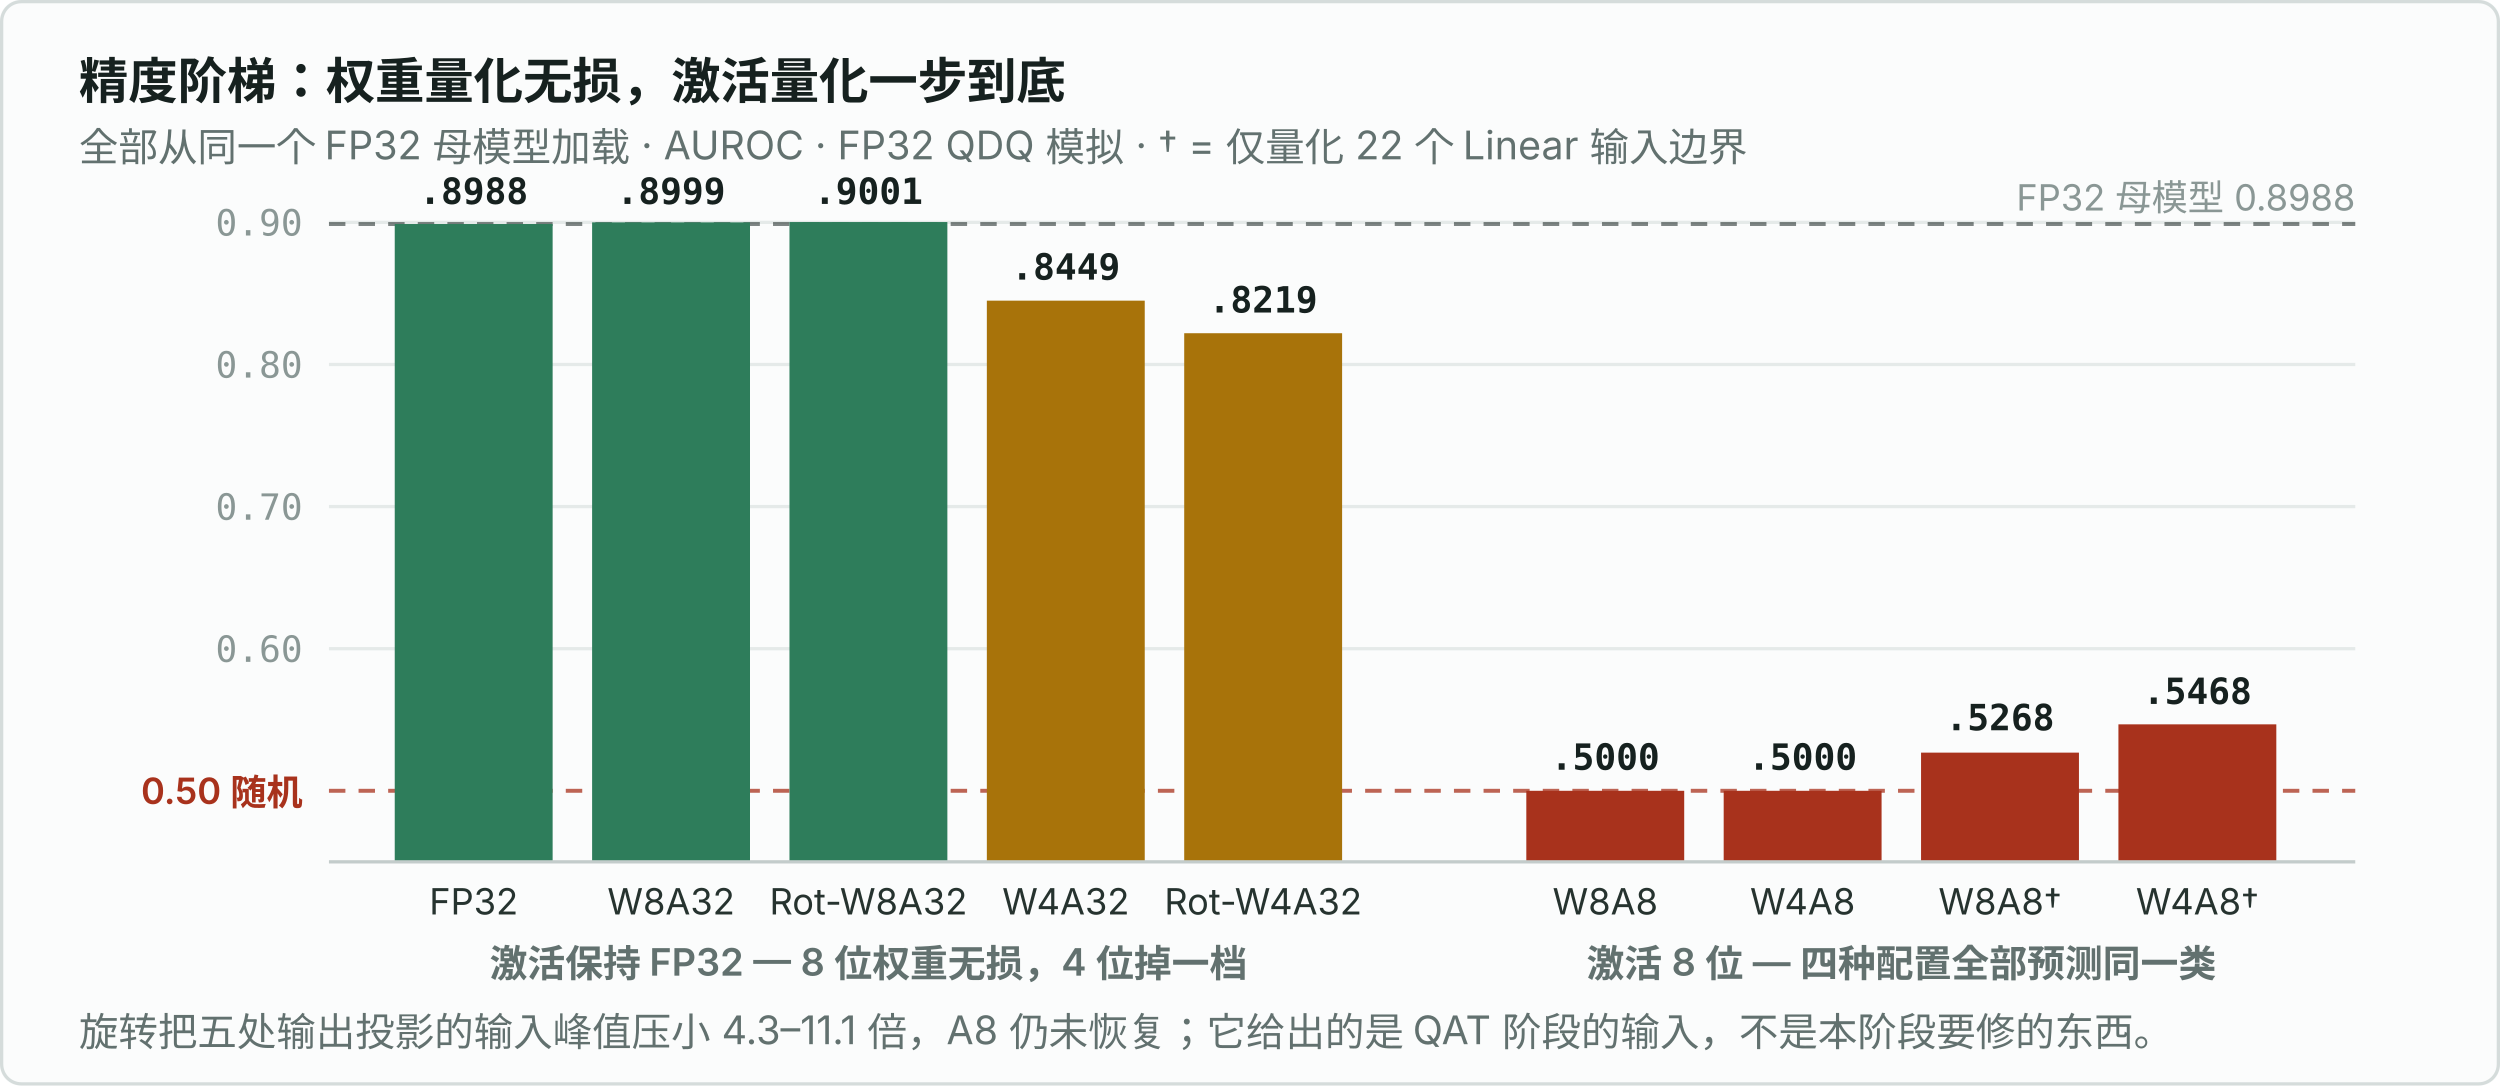
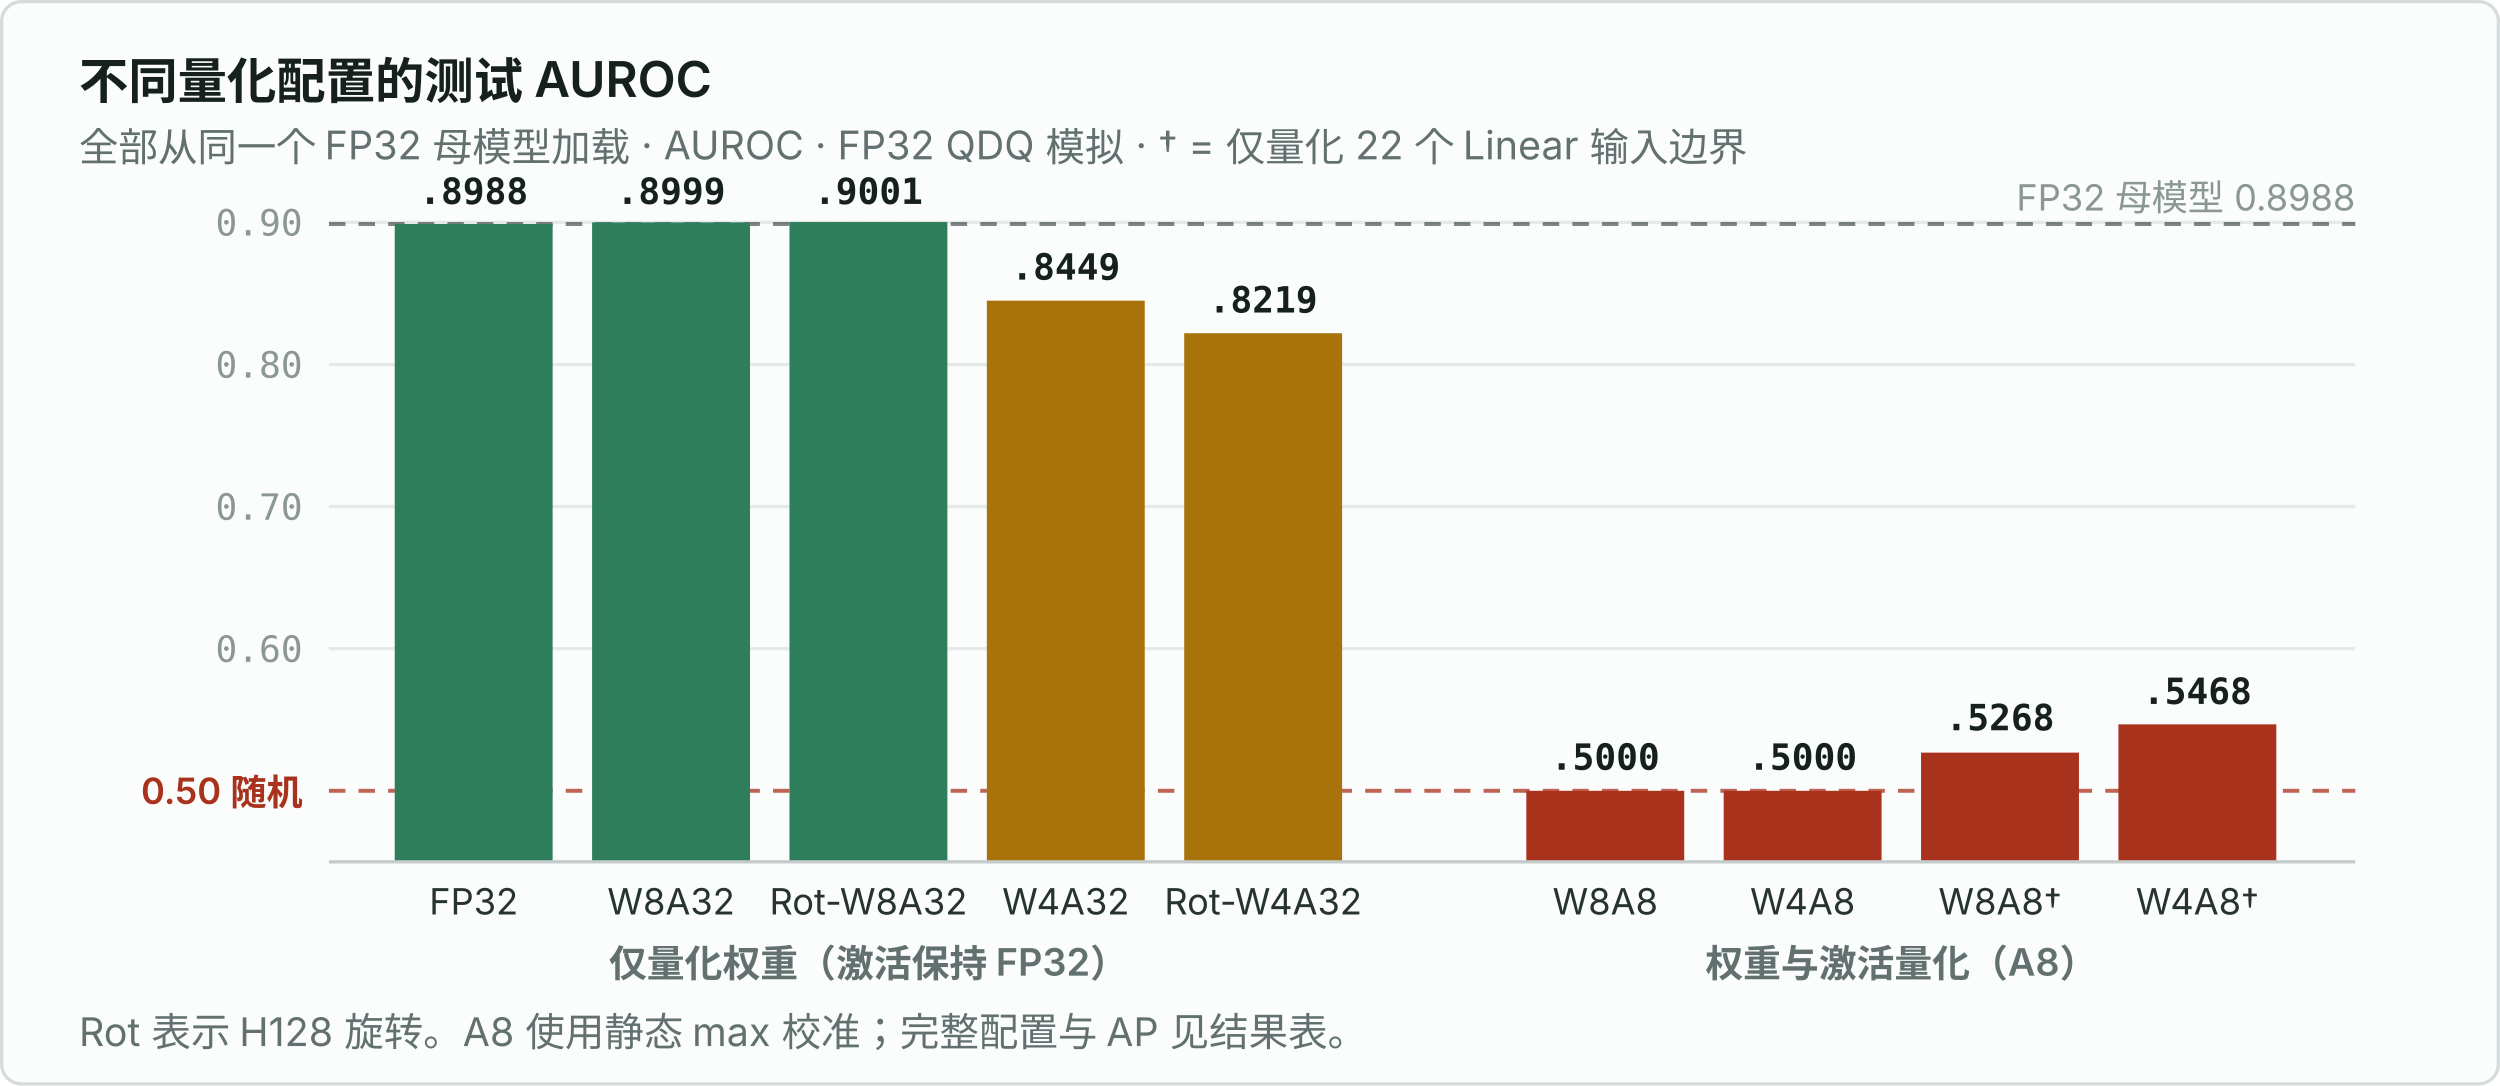
- <svg xmlns="http://www.w3.org/2000/svg" viewBox="0 0 760 330" width="760" height="330" role="img" aria-label="AUROC by precision variant: weight-only quantization holds, any 8-bit activation quantization collapses to chance">
+ <svg xmlns="http://www.w3.org/2000/svg" viewBox="0 0 760 330" width="760" height="330" role="img" aria-label="Test AUROC for FP32, weight-only PTQ and weight-and-activation PTQ configurations">
  <style>
  .bg{fill:#fbfcfc}
  .card{fill:none;stroke:#d5dcdb}
  .ttl{font:600 15px system-ui,-apple-system,"Segoe UI",sans-serif;fill:#16211f}
  .sub{font:12px system-ui,-apple-system,"Segoe UI",sans-serif;fill:#62716f}
  .tick{font:11px ui-monospace,"SF Mono",Menlo,monospace;fill:#8a9795}
  .blab{font:11px system-ui,-apple-system,sans-serif;fill:#26332f}
  .bval{font:600 11px ui-monospace,"SF Mono",Menlo,monospace;fill:#16211f}
  .grp{font:600 11.5px system-ui,-apple-system,sans-serif;fill:#62716f}
  .grid{stroke:#e5eae9;stroke-width:1}
  .axis{stroke:#c3cccb;stroke-width:1}
  .ok{fill:#2e7d5b}.warn{fill:#a8730a}.bad{fill:#a8321c}
  .base{stroke:#16211f;stroke-width:1.2;stroke-dasharray:5 4;opacity:.55}
  .chance{stroke:#a8321c;stroke-width:1.2;stroke-dasharray:5 4;opacity:.75}
  .anno{font:11px system-ui,-apple-system,sans-serif;fill:#8a9795}
  .annor{font:600 11px system-ui,-apple-system,sans-serif;fill:#a8321c}
  @media (prefers-color-scheme:dark){
    .bg{fill:#111a19}.card{stroke:#2a3635}
    .ttl{fill:#e6ecea}.sub{fill:#93a2a0}.tick{fill:#7d8b89}
    .blab{fill:#d3dcda}.bval{fill:#e6ecea}.grp{fill:#93a2a0}
    .grid{stroke:#212c2b}.axis{stroke:#394746}
    .ok{fill:#5aa37c}.warn{fill:#cf9a2e}.bad{fill:#d4604a}
    .base{stroke:#e6ecea}.chance{stroke:#d4604a}
    .anno{fill:#7d8b89}.annor{fill:#d4604a}
  }
</style>
  <rect class="bg" x="0" y="0" width="760" height="330" rx="6" />
  <rect class="card" x="0.5" y="0.5" width="759" height="329" rx="6" />
-   <text class="ttl" x="24" y="30">精度阶梯：权重量化无损，激活量化一步到底</text>
+   <text class="ttl" x="24" y="30">不同量化配置的测试 AUROC</text>
  <text class="sub" x="24" y="49">全部从同一个 FP32 母模型加载 · AUROC · FP32 QDQ 模拟 · † = 仅量化 22 个 Linear 输入边界</text>
  <line class="grid" x1="100" y1="67.6" x2="716" y2="67.6" />
  <line class="grid" x1="100" y1="110.8" x2="716" y2="110.8" />
  <line class="grid" x1="100" y1="154.0" x2="716" y2="154.0" />
  <line class="grid" x1="100" y1="197.2" x2="716" y2="197.2" />
  <text class="tick" x="92" y="71.6" text-anchor="end">0.90</text>
  <text class="tick" x="92" y="114.8" text-anchor="end">0.80</text>
  <text class="tick" x="92" y="158.0" text-anchor="end">0.70</text>
  <text class="tick" x="92" y="201.2" text-anchor="end">0.60</text>
  <text class="annor" x="92" y="244.4" text-anchor="end">0.50 随机</text>
  <line class="base" x1="100" y1="68.1" x2="716" y2="68.1" />
  <text class="anno" x="716" y="64" text-anchor="end">FP32 母模型 0.8988</text>
  <line class="chance" x1="100" y1="240.4" x2="716" y2="240.4" />
  <rect class="ok" x="120" y="68.1" width="48" height="193.9" />
  <rect class="ok" x="180" y="67.6" width="48" height="194.4" />
  <rect class="ok" x="240" y="67.5" width="48" height="194.5" />
  <rect class="warn" x="300" y="91.4" width="48" height="170.6" />
  <rect class="warn" x="360" y="101.3" width="48" height="160.7" />
  <rect class="bad" x="464" y="240.4" width="48" height="21.6" />
  <rect class="bad" x="524" y="240.4" width="48" height="21.6" />
  <rect class="bad" x="584" y="228.8" width="48" height="33.2" />
  <rect class="bad" x="644" y="220.2" width="48" height="41.8" />
  <text class="bval" x="144" y="62" text-anchor="middle">.8988</text>
  <text class="bval" x="204" y="62" text-anchor="middle">.8999</text>
  <text class="bval" x="264" y="62" text-anchor="middle">.9001</text>
  <text class="bval" x="324" y="85" text-anchor="middle">.8449</text>
  <text class="bval" x="384" y="95" text-anchor="middle">.8219</text>
  <text class="bval" x="488" y="234" text-anchor="middle">.5000</text>
  <text class="bval" x="548" y="234" text-anchor="middle">.5000</text>
  <text class="bval" x="608" y="222" text-anchor="middle">.5268</text>
  <text class="bval" x="668" y="214" text-anchor="middle">.5468</text>
  <line class="axis" x1="100" y1="262" x2="716" y2="262" />
  <text class="blab" x="144" y="278" text-anchor="middle">FP32</text>
  <text class="blab" x="204" y="278" text-anchor="middle">W8A32</text>
  <text class="blab" x="264" y="278" text-anchor="middle">Rot-W8A32</text>
  <text class="blab" x="324" y="278" text-anchor="middle">W4A32</text>
  <text class="blab" x="384" y="278" text-anchor="middle">Rot-W4A32</text>
  <text class="blab" x="488" y="278" text-anchor="middle">W8A8</text>
  <text class="blab" x="548" y="278" text-anchor="middle">W4A8</text>
  <text class="blab" x="608" y="278" text-anchor="middle">W8A8†</text>
  <text class="blab" x="668" y="278" text-anchor="middle">W4A8†</text>
-   <text class="grp" x="264" y="297" text-anchor="middle">激活保持 FP32 — 8 位权重无损，4 位掉一档</text>
-   <text class="grp" x="578" y="297" text-anchor="middle">激活 8 位 — 四种配置全部预测同一类</text>
-   <text class="sub" x="24" y="318">旋转把五处输出投影的输入峰值压小 4.3–11.1 倍，A8 仍未恢复；它给出的是 QAT 阶段的输入，不是本阶段要修的东西。</text>
+   <text class="grp" x="264" y="297" text-anchor="middle">仅量化权重（激活保持 FP32）</text>
+   <text class="grp" x="578" y="297" text-anchor="middle">权重与激活量化（A8）</text>
+   <text class="sub" x="24" y="318">Rot 表示 H128 旋转。A8 使用静态 max 校准；完整配置与 AP 见结果表。</text>
</svg>
